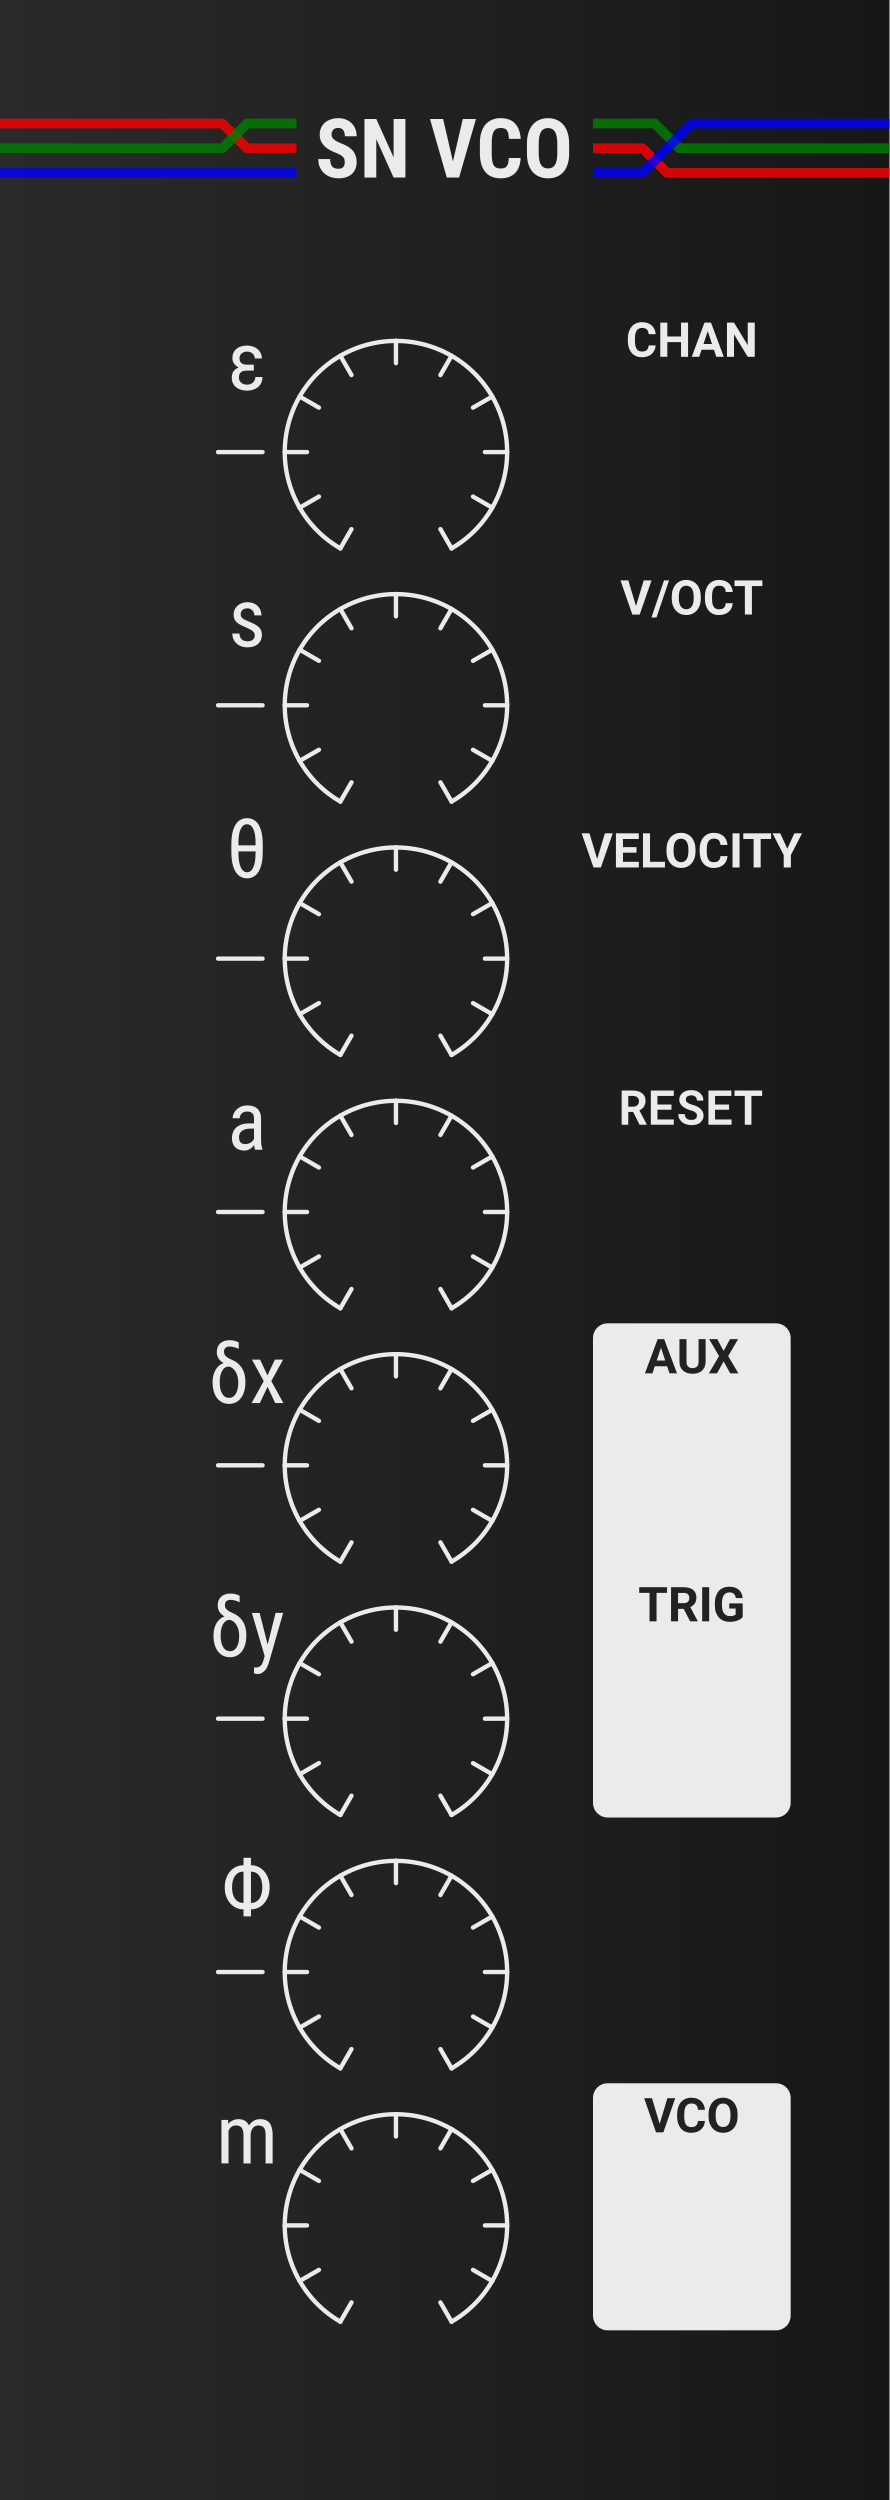
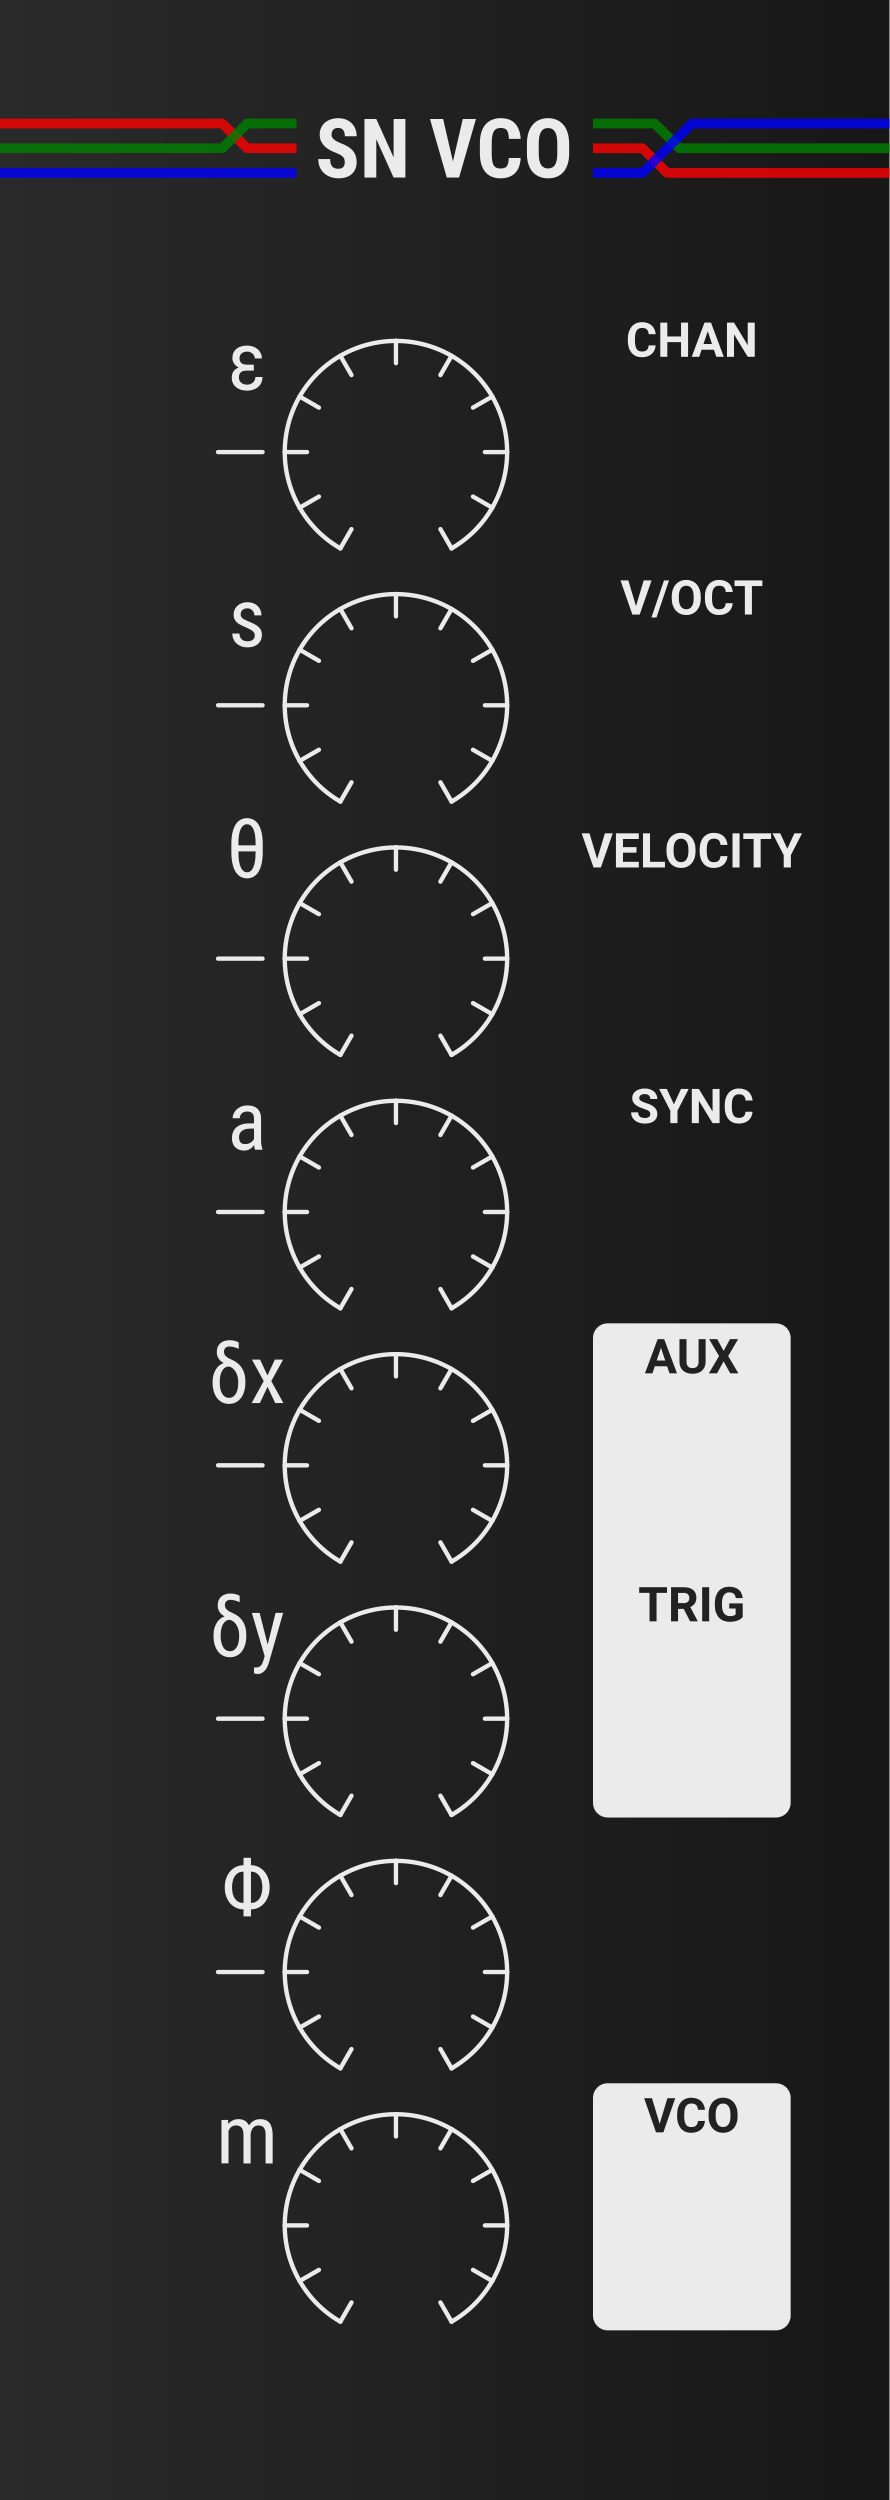
<svg xmlns="http://www.w3.org/2000/svg" version="1.1" width="45.72mm" height="128.5mm" viewBox="0 0 45.72 128.5">
  <defs>
    <linearGradient id="background">
      <stop offset="0%" stop-color="#2a2a2b" />
      <stop offset="100%" stop-color="#171717" />
    </linearGradient>
  </defs>
  <g />
  <g>
    <rect x="0" y="0" width="45.72" height="128.5" fill="url(#background)" />
  </g>
  <g transform="translate(22.86,7.62)">
    <path fill="#ebebeb" stroke="none" d="m -5.142,0.715 q 0,-0.079 -0.014,-0.141 Q -5.171,0.513 -5.218,0.459 -5.264,0.403 -5.351,0.351 -5.435,0.3 -5.578,0.242 -5.747,0.178 -5.902,0.095 -6.055,0.012 -6.173,-0.099 q -0.116,-0.114 -0.186,-0.26 -0.068,-0.149 -0.068,-0.345 0,-0.188 0.07,-0.343 0.07,-0.157 0.196,-0.267 0.128,-0.11 0.302,-0.169 0.176,-0.062 0.387,-0.062 0.217,0 0.391,0.07 0.176,0.068 0.298,0.192 0.124,0.122 0.19,0.294 0.066,0.169 0.066,0.374 h -0.606 q 0,-0.095 -0.021,-0.174 -0.019,-0.081 -0.062,-0.136 -0.041,-0.058 -0.107,-0.089 -0.066,-0.033 -0.159,-0.033 -0.087,0 -0.151,0.027 -0.062,0.027 -0.103,0.074 -0.041,0.045 -0.062,0.11 -0.021,0.064 -0.021,0.136 0,0.074 0.031,0.134 0.033,0.06 0.091,0.112 0.06,0.052 0.143,0.097 0.085,0.045 0.186,0.089 0.211,0.076 0.368,0.169 0.157,0.093 0.263,0.211 0.105,0.118 0.157,0.267 0.052,0.147 0.052,0.333 0,0.198 -0.066,0.353 -0.064,0.155 -0.186,0.263 -0.12,0.105 -0.291,0.163 -0.172,0.056 -0.387,0.056 -0.194,0 -0.382,-0.058 -0.186,-0.06 -0.333,-0.182 -0.147,-0.122 -0.238,-0.308 -0.089,-0.186 -0.089,-0.442 h 0.61 q 0,0.136 0.027,0.232 0.027,0.095 0.081,0.155 0.056,0.058 0.136,0.085 0.081,0.025 0.188,0.025 0.087,0 0.147,-0.025 0.062,-0.027 0.099,-0.07 0.039,-0.045 0.056,-0.107 0.017,-0.062 0.017,-0.134 z M -2.023,1.505 H -2.63 L -3.519,-0.469 V 1.505 h -0.608 v -3.01 h 0.608 l 0.891,1.976 V -1.505 h 0.606 z M 0.421,0.678 0.927,-1.505 H 1.605 L 0.737,1.505 h -0.633 l -0.862,-3.01 h 0.674 z M 3.902,0.502 Q 3.879,1.017 3.612,1.282 3.346,1.546 2.86,1.546 q -0.25,0 -0.446,-0.083 Q 2.217,1.381 2.083,1.217 1.948,1.054 1.876,0.814 1.806,0.573 1.806,0.258 v -0.513 q 0,-0.314 0.072,-0.556 0.074,-0.242 0.213,-0.405 0.138,-0.163 0.335,-0.246 0.196,-0.085 0.442,-0.085 0.492,0 0.746,0.275 0.256,0.275 0.291,0.79 H 3.296 Q 3.292,-0.643 3.267,-0.75 3.244,-0.86 3.195,-0.924 3.145,-0.988 3.064,-1.015 2.986,-1.042 2.868,-1.042 q -0.122,0 -0.209,0.041 -0.085,0.041 -0.138,0.134 -0.054,0.091 -0.081,0.242 -0.025,0.149 -0.025,0.366 v 0.517 q 0,0.211 0.021,0.36 0.021,0.149 0.072,0.244 0.052,0.093 0.136,0.136 0.085,0.043 0.215,0.043 0.112,0 0.19,-0.023 0.081,-0.025 0.132,-0.085 0.052,-0.06 0.079,-0.165 0.027,-0.105 0.033,-0.267 z m 2.493,-0.232 q 0,0.316 -0.079,0.556 Q 6.237,1.067 6.095,1.226 5.954,1.385 5.754,1.466 q -0.198,0.081 -0.44,0.081 -0.242,0 -0.442,-0.081 Q 4.671,1.385 4.526,1.226 4.383,1.067 4.303,0.827 4.224,0.587 4.224,0.271 V -0.229 q 0,-0.325 0.079,-0.571 0.079,-0.248 0.221,-0.413 0.143,-0.165 0.343,-0.248 0.201,-0.085 0.442,-0.085 0.242,0 0.44,0.085 0.201,0.083 0.343,0.248 0.145,0.165 0.223,0.413 0.079,0.246 0.079,0.571 z M 5.785,-0.234 q 0,-0.215 -0.031,-0.366 -0.031,-0.153 -0.091,-0.25 -0.06,-0.097 -0.149,-0.143 -0.089,-0.045 -0.205,-0.045 -0.118,0 -0.207,0.045 -0.089,0.045 -0.149,0.143 -0.06,0.097 -0.091,0.25 -0.031,0.151 -0.031,0.366 v 0.504 q 0,0.205 0.031,0.351 0.031,0.145 0.091,0.238 0.062,0.093 0.151,0.136 0.091,0.043 0.209,0.043 0.116,0 0.203,-0.043 0.089,-0.043 0.149,-0.136 0.06,-0.093 0.089,-0.238 0.031,-0.147 0.031,-0.351 z" />
  </g>
  <g fill="none" stroke="#ebebeb" stroke-linecap="round" stroke-linejoin="round" stroke-width="1" transform="translate(0.0,1.27)">
    <g transform="translate(20.352,21.968) scale(0.225,0.225)">
      <line x1="-10.160" y1="17.598" x2="-12.700" y2="21.997" />
      <line x1="-17.598" y1="10.160" x2="-21.997" y2="12.700" />
      <line x1="-20.32" y1="0.000" x2="-25.4" y2="0.000" />
      <line x1="-17.598" y1="-10.16" x2="-21.997" y2="-12.7" />
      <line x1="-10.16" y1="-17.598" x2="-12.7" y2="-21.997" />
      <line x1="0.000" y1="-20.32" x2="0.000" y2="-25.4" />
      <line x1="10.160" y1="-17.598" x2="12.7" y2="-21.997" />
      <line x1="17.598" y1="-10.160" x2="21.997" y2="-12.7" />
      <line x1="20.32" y1="0.000" x2="25.4" y2="0.000" />
      <line x1="17.598" y1="10.16" x2="21.997" y2="12.7" />
      <line x1="10.16" y1="17.598" x2="12.7" y2="21.997" />
      <g>
        <path d="M0.000,-25.4 a25.4,25.4,0,0,0,-12.7,47.397" />
        <path d="M0.000,-25.4 a25.4,25.4,0,0,1,12.7,47.397" />
        <circle cx="0.000" cy="0.000" r="25.4" opacity="0.5" stroke="none" />
      </g>
      <line x1="-30.48" y1="0.000" x2="-40.64" y2="0.000" />
    </g>
    <g transform="translate(20.352,34.982) scale(0.225,0.225)">
      <line x1="-10.160" y1="17.598" x2="-12.700" y2="21.997" />
      <line x1="-17.598" y1="10.160" x2="-21.997" y2="12.700" />
      <line x1="-20.32" y1="0.000" x2="-25.4" y2="0.000" />
      <line x1="-17.598" y1="-10.16" x2="-21.997" y2="-12.7" />
      <line x1="-10.16" y1="-17.598" x2="-12.7" y2="-21.997" />
      <line x1="0.000" y1="-20.32" x2="0.000" y2="-25.4" />
      <line x1="10.160" y1="-17.598" x2="12.7" y2="-21.997" />
      <line x1="17.598" y1="-10.160" x2="21.997" y2="-12.7" />
      <line x1="20.32" y1="0.000" x2="25.4" y2="0.000" />
      <line x1="17.598" y1="10.16" x2="21.997" y2="12.7" />
      <line x1="10.16" y1="17.598" x2="12.7" y2="21.997" />
      <g>
        <path d="M0.000,-25.4 a25.4,25.4,0,0,0,-12.7,47.397" />
        <path d="M0.000,-25.4 a25.4,25.4,0,0,1,12.7,47.397" />
        <circle cx="0.000" cy="0.000" r="25.4" opacity="0.5" stroke="none" />
      </g>
      <line x1="-30.48" y1="0.000" x2="-40.64" y2="0.000" />
    </g>
    <g transform="translate(20.352,48.004) scale(0.225,0.225)">
      <line x1="-10.160" y1="17.598" x2="-12.700" y2="21.997" />
      <line x1="-17.598" y1="10.160" x2="-21.997" y2="12.700" />
      <line x1="-20.32" y1="0.000" x2="-25.4" y2="0.000" />
      <line x1="-17.598" y1="-10.16" x2="-21.997" y2="-12.7" />
      <line x1="-10.16" y1="-17.598" x2="-12.7" y2="-21.997" />
      <line x1="0.000" y1="-20.32" x2="0.000" y2="-25.4" />
      <line x1="10.160" y1="-17.598" x2="12.7" y2="-21.997" />
      <line x1="17.598" y1="-10.160" x2="21.997" y2="-12.7" />
      <line x1="20.32" y1="0.000" x2="25.4" y2="0.000" />
      <line x1="17.598" y1="10.16" x2="21.997" y2="12.7" />
      <line x1="10.16" y1="17.598" x2="12.7" y2="21.997" />
      <g>
        <path d="M0.000,-25.4 a25.4,25.4,0,0,0,-12.7,47.397" />
        <path d="M0.000,-25.4 a25.4,25.4,0,0,1,12.7,47.397" />
        <circle cx="0.000" cy="0.000" r="25.4" opacity="0.5" stroke="none" />
      </g>
      <line x1="-30.48" y1="0.000" x2="-40.64" y2="0.000" />
    </g>
    <g transform="translate(20.352,61.026) scale(0.225,0.225)">
      <line x1="-10.160" y1="17.598" x2="-12.700" y2="21.997" />
      <line x1="-17.598" y1="10.160" x2="-21.997" y2="12.700" />
      <line x1="-20.32" y1="0.000" x2="-25.4" y2="0.000" />
      <line x1="-17.598" y1="-10.16" x2="-21.997" y2="-12.7" />
      <line x1="-10.16" y1="-17.598" x2="-12.7" y2="-21.997" />
      <line x1="0.000" y1="-20.32" x2="0.000" y2="-25.4" />
      <line x1="10.160" y1="-17.598" x2="12.7" y2="-21.997" />
      <line x1="17.598" y1="-10.160" x2="21.997" y2="-12.7" />
      <line x1="20.32" y1="0.000" x2="25.4" y2="0.000" />
      <line x1="17.598" y1="10.16" x2="21.997" y2="12.7" />
      <line x1="10.16" y1="17.598" x2="12.7" y2="21.997" />
      <g>
        <path d="M0.000,-25.4 a25.4,25.4,0,0,0,-12.7,47.397" />
        <path d="M0.000,-25.4 a25.4,25.4,0,0,1,12.7,47.397" />
        <circle cx="0.000" cy="0.000" r="25.4" opacity="0.5" stroke="none" />
      </g>
      <line x1="-30.48" y1="0.000" x2="-40.64" y2="0.000" />
    </g>
    <g transform="translate(20.352,74.048) scale(0.225,0.225)">
      <line x1="-10.160" y1="17.598" x2="-12.700" y2="21.997" />
      <line x1="-17.598" y1="10.160" x2="-21.997" y2="12.700" />
      <line x1="-20.32" y1="0.000" x2="-25.4" y2="0.000" />
      <line x1="-17.598" y1="-10.16" x2="-21.997" y2="-12.7" />
      <line x1="-10.16" y1="-17.598" x2="-12.7" y2="-21.997" />
      <line x1="0.000" y1="-20.32" x2="0.000" y2="-25.4" />
      <line x1="10.160" y1="-17.598" x2="12.7" y2="-21.997" />
      <line x1="17.598" y1="-10.160" x2="21.997" y2="-12.7" />
      <line x1="20.32" y1="0.000" x2="25.4" y2="0.000" />
      <line x1="17.598" y1="10.16" x2="21.997" y2="12.7" />
      <line x1="10.16" y1="17.598" x2="12.7" y2="21.997" />
      <g>
        <path d="M0.000,-25.4 a25.4,25.4,0,0,0,-12.7,47.397" />
        <path d="M0.000,-25.4 a25.4,25.4,0,0,1,12.7,47.397" />
        <circle cx="0.000" cy="0.000" r="25.4" opacity="0.5" stroke="none" />
      </g>
      <line x1="-30.48" y1="0.000" x2="-40.64" y2="0.000" />
    </g>
    <g transform="translate(20.352,87.070) scale(0.225,0.225)">
      <line x1="-10.160" y1="17.598" x2="-12.700" y2="21.997" />
      <line x1="-17.598" y1="10.160" x2="-21.997" y2="12.700" />
      <line x1="-20.32" y1="0.000" x2="-25.4" y2="0.000" />
      <line x1="-17.598" y1="-10.16" x2="-21.997" y2="-12.7" />
      <line x1="-10.16" y1="-17.598" x2="-12.7" y2="-21.997" />
      <line x1="0.000" y1="-20.32" x2="0.000" y2="-25.4" />
      <line x1="10.160" y1="-17.598" x2="12.7" y2="-21.997" />
      <line x1="17.598" y1="-10.160" x2="21.997" y2="-12.7" />
      <line x1="20.32" y1="0.000" x2="25.4" y2="0.000" />
      <line x1="17.598" y1="10.16" x2="21.997" y2="12.7" />
      <line x1="10.16" y1="17.598" x2="12.7" y2="21.997" />
      <g>
        <path d="M0.000,-25.4 a25.4,25.4,0,0,0,-12.7,47.397" />
        <path d="M0.000,-25.4 a25.4,25.4,0,0,1,12.7,47.397" />
        <circle cx="0.000" cy="0.000" r="25.4" opacity="0.5" stroke="none" />
      </g>
      <line x1="-30.48" y1="0.000" x2="-40.64" y2="0.000" />
    </g>
    <g transform="translate(20.352,100.093) scale(0.225,0.225)">
      <line x1="-10.160" y1="17.598" x2="-12.700" y2="21.997" />
      <line x1="-17.598" y1="10.160" x2="-21.997" y2="12.700" />
      <line x1="-20.32" y1="0.000" x2="-25.4" y2="0.000" />
      <line x1="-17.598" y1="-10.16" x2="-21.997" y2="-12.7" />
      <line x1="-10.16" y1="-17.598" x2="-12.7" y2="-21.997" />
      <line x1="0.000" y1="-20.32" x2="0.000" y2="-25.4" />
      <line x1="10.160" y1="-17.598" x2="12.7" y2="-21.997" />
      <line x1="17.598" y1="-10.160" x2="21.997" y2="-12.7" />
      <line x1="20.32" y1="0.000" x2="25.4" y2="0.000" />
      <line x1="17.598" y1="10.16" x2="21.997" y2="12.7" />
      <line x1="10.16" y1="17.598" x2="12.7" y2="21.997" />
      <g>
        <path d="M0.000,-25.4 a25.4,25.4,0,0,0,-12.7,47.397" />
        <path d="M0.000,-25.4 a25.4,25.4,0,0,1,12.7,47.397" />
        <circle cx="0.000" cy="0.000" r="25.4" opacity="0.5" stroke="none" />
      </g>
      <line x1="-30.48" y1="0.000" x2="-40.64" y2="0.000" />
    </g>
    <g transform="translate(20.352,113.116) scale(0.225,0.225)">
      <line x1="-10.160" y1="17.598" x2="-12.700" y2="21.997" />
      <line x1="-17.598" y1="10.160" x2="-21.997" y2="12.700" />
      <line x1="-20.32" y1="0.000" x2="-25.4" y2="0.000" />
      <line x1="-17.598" y1="-10.16" x2="-21.997" y2="-12.7" />
      <line x1="-10.16" y1="-17.598" x2="-12.7" y2="-21.997" />
      <line x1="0.000" y1="-20.32" x2="0.000" y2="-25.4" />
      <line x1="10.160" y1="-17.598" x2="12.7" y2="-21.997" />
      <line x1="17.598" y1="-10.160" x2="21.997" y2="-12.7" />
      <line x1="20.32" y1="0.000" x2="25.4" y2="0.000" />
      <line x1="17.598" y1="10.16" x2="21.997" y2="12.7" />
      <line x1="10.16" y1="17.598" x2="12.7" y2="21.997" />
      <g>
        <path d="M0.000,-25.4 a25.4,25.4,0,0,0,-12.7,47.397" />
        <path d="M0.000,-25.4 a25.4,25.4,0,0,1,12.7,47.397" />
        <circle cx="0.000" cy="0.000" r="25.4" opacity="0.5" stroke="none" />
      </g>
    </g>
  </g>
  <g fill="#ebebeb">
    <g transform="translate(12.7,-3.73)">
      <path d="m 21.001,21.483 q -0.01,0.134 -0.06,0.246 -0.051,0.112 -0.14,0.193 -0.089,0.08 -0.217,0.125 -0.127,0.045 -0.289,0.045 -0.169,0 -0.304,-0.058 -0.134,-0.059 -0.228,-0.169 -0.093,-0.11 -0.143,-0.265 -0.049,-0.157 -0.049,-0.351 V 21.134 q 0,-0.194 0.052,-0.351 0.052,-0.157 0.146,-0.266 0.095,-0.11 0.23,-0.169 0.135,-0.059 0.301,-0.059 0.164,0 0.289,0.047 0.127,0.046 0.215,0.129 0.088,0.082 0.137,0.197 0.049,0.113 0.063,0.247 h -0.362 q -0.006,-0.078 -0.028,-0.139 -0.021,-0.06 -0.06,-0.101 -0.04,-0.041 -0.102,-0.061 -0.063,-0.022 -0.152,-0.022 -0.183,0 -0.274,0.134 -0.089,0.133 -0.089,0.412 v 0.118 q 0,0.136 0.019,0.239 0.021,0.102 0.063,0.171 0.043,0.069 0.111,0.104 0.069,0.034 0.165,0.034 0.086,0 0.147,-0.019 0.063,-0.019 0.104,-0.058 0.042,-0.04 0.065,-0.099 0.023,-0.059 0.029,-0.137 z m 1.666,0.585 h -0.362 v -0.752 h -0.705 v 0.752 h -0.362 v -1.756 h 0.362 v 0.711 h 0.705 v -0.711 h 0.362 z m 1.329,-0.362 h -0.634 l -0.121,0.362 h -0.385 l 0.654,-1.756 h 0.335 l 0.657,1.756 h -0.385 z m -0.537,-0.293 h 0.439 l -0.221,-0.657 z m 2.635,0.655 h -0.362 l -0.704,-1.155 v 1.155 h -0.362 v -1.756 h 0.362 l 0.705,1.158 v -1.158 h 0.361 z" />
    </g>
    <g transform="translate(12.7,9.52)">
      <path d="m 19.99,21.633 0.398,-1.32 h 0.403 l -0.611,1.756 h -0.377 L 19.193,20.312 h 0.402 z m 1.053,0.586 h -0.259 l 0.646,-1.906 h 0.259 z m 2.278,-0.989 q 0,0.201 -0.054,0.362 -0.054,0.159 -0.153,0.27 -0.098,0.111 -0.235,0.171 -0.137,0.059 -0.303,0.059 -0.165,0 -0.303,-0.059 -0.137,-0.06 -0.238,-0.171 -0.099,-0.111 -0.154,-0.27 -0.055,-0.16 -0.055,-0.362 v -0.077 q 0,-0.2 0.054,-0.361 0.055,-0.16 0.154,-0.273 0.099,-0.112 0.236,-0.171 0.137,-0.06 0.303,-0.06 0.165,0 0.303,0.06 0.137,0.059 0.236,0.171 0.099,0.112 0.153,0.273 0.055,0.16 0.055,0.361 z m -0.367,-0.08 q 0,-0.276 -0.099,-0.42 -0.099,-0.143 -0.282,-0.143 -0.183,0 -0.282,0.143 -0.099,0.143 -0.099,0.42 v 0.08 q 0,0.137 0.025,0.244 0.027,0.105 0.075,0.177 0.049,0.071 0.121,0.109 0.071,0.036 0.163,0.036 0.183,0 0.281,-0.145 0.098,-0.145 0.098,-0.421 z m 2.008,0.333 q -0.01,0.134 -0.06,0.246 -0.051,0.112 -0.14,0.193 -0.089,0.08 -0.217,0.125 -0.127,0.045 -0.289,0.045 -0.169,0 -0.304,-0.058 -0.134,-0.059 -0.228,-0.169 -0.093,-0.11 -0.143,-0.265 -0.049,-0.157 -0.049,-0.351 V 21.134 q 0,-0.194 0.052,-0.351 0.052,-0.157 0.146,-0.266 0.095,-0.11 0.23,-0.169 0.135,-0.059 0.301,-0.059 0.164,0 0.289,0.047 0.127,0.046 0.215,0.129 0.088,0.082 0.137,0.197 0.049,0.113 0.063,0.247 h -0.362 q -0.006,-0.078 -0.028,-0.139 -0.021,-0.06 -0.06,-0.101 -0.04,-0.041 -0.102,-0.061 -0.063,-0.022 -0.152,-0.022 -0.183,0 -0.274,0.134 -0.089,0.133 -0.089,0.412 v 0.118 q 0,0.136 0.019,0.239 0.021,0.102 0.063,0.171 0.043,0.069 0.111,0.104 0.069,0.034 0.165,0.034 0.086,0 0.147,-0.019 0.063,-0.019 0.104,-0.058 0.042,-0.04 0.065,-0.099 0.023,-0.059 0.029,-0.137 z m 1.524,-0.878 h -0.538 v 1.463 h -0.362 v -1.463 h -0.531 v -0.293 h 1.43 z" />
    </g>
    <g transform="translate(12.7,22.52)">
      <path d="m 17.994,21.633 0.398,-1.32 h 0.403 l -0.611,1.756 h -0.377 l -0.609,-1.756 h 0.402 z m 2.022,-0.326 h -0.695 v 0.47 h 0.815 v 0.291 h -1.177 v -1.756 h 1.174 v 0.293 h -0.813 v 0.418 h 0.695 z m 0.695,0.47 h 0.768 v 0.291 h -1.13 v -1.756 h 0.362 z m 2.34,-0.547 q 0,0.201 -0.054,0.362 -0.054,0.159 -0.153,0.27 -0.098,0.111 -0.235,0.171 -0.137,0.059 -0.303,0.059 -0.165,0 -0.303,-0.059 -0.137,-0.06 -0.238,-0.171 -0.099,-0.111 -0.154,-0.27 -0.055,-0.16 -0.055,-0.362 v -0.077 q 0,-0.2 0.054,-0.361 0.055,-0.16 0.154,-0.273 0.099,-0.112 0.236,-0.171 0.137,-0.06 0.303,-0.06 0.165,0 0.303,0.06 0.137,0.059 0.236,0.171 0.099,0.112 0.153,0.273 0.055,0.16 0.055,0.361 z m -0.367,-0.08 q 0,-0.276 -0.099,-0.42 -0.099,-0.143 -0.282,-0.143 -0.183,0 -0.282,0.143 -0.099,0.143 -0.099,0.42 v 0.08 q 0,0.137 0.025,0.244 0.027,0.105 0.075,0.177 0.049,0.071 0.121,0.109 0.071,0.036 0.163,0.036 0.183,0 0.281,-0.145 0.098,-0.145 0.098,-0.421 z m 2.008,0.333 q -0.01,0.134 -0.06,0.246 -0.051,0.112 -0.14,0.193 -0.089,0.08 -0.217,0.125 -0.127,0.045 -0.289,0.045 -0.169,0 -0.304,-0.058 -0.134,-0.059 -0.228,-0.169 -0.093,-0.11 -0.143,-0.265 -0.049,-0.157 -0.049,-0.351 V 21.134 q 0,-0.194 0.052,-0.351 0.052,-0.157 0.146,-0.266 0.095,-0.11 0.23,-0.169 0.135,-0.059 0.301,-0.059 0.164,0 0.289,0.047 0.127,0.046 0.215,0.129 0.088,0.082 0.137,0.197 0.049,0.113 0.063,0.247 h -0.362 q -0.006,-0.078 -0.028,-0.139 -0.021,-0.06 -0.06,-0.101 -0.04,-0.041 -0.102,-0.061 -0.063,-0.022 -0.152,-0.022 -0.183,0 -0.274,0.134 -0.089,0.133 -0.089,0.412 v 0.118 q 0,0.136 0.019,0.239 0.021,0.102 0.063,0.171 0.043,0.069 0.111,0.104 0.069,0.034 0.165,0.034 0.086,0 0.147,-0.019 0.063,-0.019 0.104,-0.058 0.042,-0.04 0.065,-0.099 0.023,-0.059 0.029,-0.137 z m 0.622,0.585 h -0.362 v -1.756 h 0.362 z m 1.622,-1.463 h -0.538 v 1.463 h -0.362 v -1.463 h -0.531 v -0.293 h 1.43 z m 0.831,0.498 0.365,-0.791 h 0.395 l -0.576,1.119 v 0.637 h -0.368 v -0.637 l -0.576,-1.119 h 0.397 z" />
    </g>
-     <g transform="translate(31.793,57.812)">
-       <path d="M0.5,-0.66l0.25,0l0.33,0.66l0.37,0l0,-0.02l-0.38,-0.72q0.07,-0.03,0.13,-0.08q0.06,-0.04,0.1,-0.1l0,0q0.04,-0.06,0.06,-0.14q0.03,-0.07,0.03,-0.17l0,0q0,-0.13,-0.05,-0.23q-0.04,-0.09,-0.13,-0.16l0,0q-0.08,-0.07,-0.2,-0.1q-0.12,-0.04,-0.26,-0.04l0,0l-0.59,0l0,1.76l0.34,0l0,-0.66zm0.25,-0.27l-0.25,0l0,-0.55l0.25,0q0.07,0,0.12,0.02q0.05,0.01,0.09,0.04l0,0q0.04,0.04,0.07,0.09q0.02,0.06,0.02,0.13l0,0q0,0.05,-0.02,0.1q-0.02,0.05,-0.05,0.08l0,0q-0.03,0.04,-0.09,0.07q-0.06,0.02,-0.14,0.02l0,0zm1.25,0.16l0.72,0l0,-0.27l-0.72,0l0,-0.44l0.84,0l0,-0.28l-1.18,0l0,1.76l1.18,0l0,-0.27l-0.84,0l0,-0.5zm2.03,0.31l0,0q0,0.05,-0.02,0.09q-0.02,0.04,-0.05,0.06l0,0q-0.04,0.03,-0.09,0.05q-0.05,0.01,-0.12,0.01l0,0q-0.08,0,-0.14,-0.01q-0.06,-0.02,-0.11,-0.06l0,0q-0.04,-0.03,-0.07,-0.09q-0.02,-0.06,-0.03,-0.14l0,0l-0.33,0q0,0.14,0.05,0.24q0.06,0.1,0.15,0.18l0,0q0.09,0.07,0.22,0.11q0.13,0.04,0.26,0.04l0,0q0.13,0,0.25,-0.03q0.11,-0.03,0.19,-0.09l0,0q0.08,-0.07,0.13,-0.16q0.05,-0.08,0.05,-0.2l0,0q0,-0.13,-0.06,-0.24q-0.07,-0.1,-0.17,-0.18l0,0q-0.07,-0.04,-0.15,-0.08q-0.08,-0.04,-0.17,-0.06l0,0q-0.09,-0.02,-0.15,-0.05q-0.07,-0.03,-0.12,-0.06l0,0q-0.04,-0.03,-0.07,-0.07q-0.02,-0.04,-0.02,-0.09l0,0q0,-0.05,0.01,-0.09q0.02,-0.04,0.06,-0.07l0,0q0.04,-0.03,0.09,-0.04q0.05,-0.02,0.12,-0.02l0,0q0.07,0,0.13,0.02q0.05,0.02,0.09,0.06l0,0q0.03,0.03,0.05,0.08q0.02,0.05,0.02,0.11l0,0l0.33,0q0,-0.12,-0.04,-0.22q-0.05,-0.1,-0.13,-0.17l0,0q-0.08,-0.07,-0.19,-0.11q-0.12,-0.04,-0.26,-0.04l0,0q-0.13,0,-0.24,0.03q-0.12,0.04,-0.2,0.1l0,0q-0.08,0.07,-0.13,0.16q-0.05,0.09,-0.05,0.2l0,0q0,0.1,0.04,0.18q0.04,0.08,0.11,0.15l0,0q0.07,0.06,0.18,0.12q0.11,0.06,0.25,0.1l0,0q0.1,0.02,0.16,0.05q0.06,0.03,0.1,0.07l0,0q0.04,0.03,0.06,0.07q0.01,0.04,0.01,0.09zm0.93,-0.31l0.72,0l0,-0.27l-0.72,0l0,-0.44l0.84,0l0,-0.28l-1.18,0l0,1.76l1.19,0l0,-0.27l-0.85,0l0,-0.5zm1.87,-0.71l0.55,0l0,-0.28l-1.42,0l0,0.28l0.53,0l0,1.48l0.34,0l0,-1.48z" />
+     <g transform="translate(12.7,35.66)">
+       <path d="m 20.725,21.607 q 0,-0.046 -0.013,-0.082 -0.013,-0.037 -0.052,-0.069 -0.037,-0.031 -0.105,-0.061 -0.066,-0.03 -0.172,-0.064 -0.121,-0.039 -0.228,-0.087 -0.106,-0.048 -0.187,-0.113 -0.08,-0.066 -0.127,-0.152 -0.046,-0.086 -0.046,-0.2 0,-0.11 0.047,-0.2 0.048,-0.092 0.134,-0.156 0.087,-0.064 0.205,-0.099 0.119,-0.036 0.262,-0.036 0.146,0 0.265,0.041 0.119,0.04 0.204,0.112 0.084,0.072 0.13,0.172 0.046,0.099 0.046,0.217 h -0.362 q 0,-0.055 -0.018,-0.102 -0.017,-0.047 -0.053,-0.081 -0.036,-0.034 -0.09,-0.052 -0.054,-0.019 -0.128,-0.019 -0.071,0 -0.124,0.016 -0.052,0.016 -0.087,0.043 -0.034,0.028 -0.052,0.065 -0.017,0.037 -0.017,0.08 0,0.087 0.088,0.146 0.089,0.058 0.26,0.109 0.143,0.045 0.252,0.099 0.11,0.054 0.182,0.123 0.074,0.069 0.111,0.154 0.037,0.086 0.037,0.194 0,0.116 -0.046,0.206 -0.045,0.09 -0.128,0.153 -0.083,0.061 -0.201,0.095 -0.117,0.033 -0.262,0.033 -0.087,0 -0.174,-0.016 -0.087,-0.014 -0.166,-0.046 -0.078,-0.031 -0.146,-0.078 -0.068,-0.047 -0.118,-0.111 -0.049,-0.064 -0.078,-0.145 -0.028,-0.082 -0.028,-0.181 h 0.363 q 0,0.08 0.025,0.135 0.025,0.055 0.07,0.09 0.046,0.034 0.11,0.049 0.064,0.016 0.142,0.016 0.07,0 0.122,-0.014 0.052,-0.016 0.086,-0.042 0.034,-0.027 0.049,-0.063 0.017,-0.037 0.017,-0.08 z m 1.213,-0.504 0.365,-0.791 h 0.395 l -0.576,1.119 v 0.637 h -0.368 v -0.637 l -0.576,-1.119 h 0.397 z m 2.349,0.965 h -0.362 l -0.704,-1.155 v 1.155 h -0.362 v -1.756 h 0.362 l 0.705,1.158 v -1.158 h 0.361 z m 1.694,-0.585 q -0.01,0.134 -0.06,0.246 -0.051,0.112 -0.14,0.193 -0.089,0.08 -0.217,0.125 -0.127,0.045 -0.289,0.045 -0.169,0 -0.304,-0.058 -0.134,-0.059 -0.228,-0.169 -0.093,-0.11 -0.143,-0.265 -0.049,-0.157 -0.049,-0.351 V 21.134 q 0,-0.194 0.052,-0.351 0.052,-0.157 0.146,-0.266 0.095,-0.11 0.23,-0.169 0.135,-0.059 0.301,-0.059 0.164,0 0.289,0.047 0.127,0.046 0.215,0.129 0.088,0.082 0.137,0.197 0.049,0.113 0.063,0.247 h -0.362 q -0.006,-0.078 -0.028,-0.139 -0.021,-0.06 -0.06,-0.101 -0.04,-0.041 -0.102,-0.061 -0.063,-0.022 -0.152,-0.022 -0.183,0 -0.274,0.134 -0.089,0.133 -0.089,0.412 v 0.118 q 0,0.136 0.019,0.239 0.021,0.102 0.063,0.171 0.043,0.069 0.111,0.104 0.069,0.034 0.165,0.034 0.086,0 0.147,-0.019 0.063,-0.019 0.104,-0.058 0.042,-0.04 0.065,-0.099 0.023,-0.059 0.029,-0.137 z" />
    </g>
  </g>
  <g>
    <g fill="#ebebeb">
      <g transform="translate(35.56,88.34)">
        <rect x="-5.08" y="-20.32" width="10.16" height="25.4" rx="0.75" />
      </g>
      <g transform="translate(35.56,127.399)">
        <rect x="-5.08" y="-20.32" width="10.16" height="12.7" rx="0.75" />
      </g>
    </g>
    <g fill="#222222">
      <g transform="translate(12.7,48.52)">
        <path d="M 21.59,21.706 H 20.956 L 20.835,22.068 H 20.451 L 21.104,20.312 h 0.335 l 0.657,1.756 H 21.712 Z M 21.054,21.413 h 0.439 l -0.221,-0.657 z m 2.515,-1.101 v 1.159 q 0,0.152 -0.051,0.269 -0.051,0.116 -0.14,0.194 -0.089,0.078 -0.213,0.118 -0.123,0.04 -0.269,0.04 -0.147,0 -0.271,-0.04 -0.123,-0.04 -0.212,-0.118 -0.089,-0.078 -0.14,-0.194 -0.049,-0.117 -0.049,-0.269 V 20.312 h 0.362 v 1.159 q 0,0.172 0.082,0.252 0.083,0.078 0.229,0.078 0.147,0 0.228,-0.078 0.082,-0.08 0.082,-0.252 V 20.312 Z m 0.925,0.605 0.329,-0.605 h 0.416 l -0.511,0.871 0.525,0.885 h -0.421 l -0.338,-0.615 -0.338,0.615 H 23.735 l 0.525,-0.885 -0.511,-0.871 h 0.416 z" />
      </g>
      <g transform="translate(12.7,61.27)">
        <path d="m 21.585,20.605 h -0.538 v 1.463 H 20.686 V 20.605 H 20.155 V 20.312 h 1.43 z m 0.856,0.82 h -0.288 v 0.643 H 21.792 V 20.312 h 0.652 q 0.152,0 0.273,0.035 0.121,0.034 0.204,0.101 0.083,0.066 0.128,0.165 0.045,0.099 0.045,0.229 0,0.096 -0.022,0.174 -0.022,0.076 -0.063,0.136 -0.041,0.059 -0.099,0.104 -0.058,0.045 -0.13,0.077 l 0.38,0.717 v 0.017 h -0.388 z m -0.288,-0.293 h 0.292 q 0.071,0 0.124,-0.018 0.054,-0.019 0.089,-0.053 0.036,-0.035 0.054,-0.082 0.018,-0.048 0.018,-0.107 0,-0.124 -0.071,-0.195 -0.07,-0.071 -0.216,-0.071 h -0.291 z m 1.599,0.936 H 23.391 V 20.312 h 0.362 z m 1.724,-0.222 q -0.031,0.037 -0.086,0.081 -0.054,0.042 -0.136,0.08 -0.082,0.036 -0.194,0.061 -0.111,0.024 -0.256,0.024 -0.17,0 -0.311,-0.055 -0.14,-0.057 -0.24,-0.165 -0.1,-0.109 -0.156,-0.266 -0.054,-0.158 -0.054,-0.362 v -0.104 q 0,-0.204 0.052,-0.362 0.053,-0.159 0.148,-0.268 0.096,-0.109 0.233,-0.165 0.136,-0.057 0.303,-0.057 0.171,0 0.295,0.043 0.125,0.042 0.209,0.119 0.084,0.077 0.131,0.184 0.047,0.107 0.061,0.235 h -0.352 q -0.011,-0.066 -0.034,-0.119 -0.023,-0.054 -0.063,-0.092 -0.04,-0.039 -0.099,-0.059 -0.058,-0.021 -0.139,-0.021 -0.186,0 -0.282,0.141 -0.096,0.14 -0.096,0.416 v 0.106 q 0,0.276 0.105,0.417 0.105,0.141 0.307,0.141 0.065,0 0.113,-0.008 0.048,-0.008 0.082,-0.021 0.035,-0.013 0.058,-0.028 0.023,-0.016 0.037,-0.03 v -0.303 h -0.329 v -0.266 h 0.691 z" />
      </g>
      <g transform="translate(12.7,87.534)">
        <path d="m 21.206,21.633 0.398,-1.32 h 0.403 l -0.611,1.756 h -0.377 l -0.609,-1.756 h 0.402 z m 2.328,-0.15 q -0.01,0.134 -0.06,0.246 -0.051,0.112 -0.14,0.193 -0.089,0.08 -0.217,0.125 -0.127,0.045 -0.289,0.045 -0.169,0 -0.304,-0.058 -0.134,-0.059 -0.228,-0.169 -0.093,-0.11 -0.143,-0.265 -0.049,-0.157 -0.049,-0.351 V 21.134 q 0,-0.194 0.052,-0.351 0.052,-0.157 0.146,-0.266 0.095,-0.11 0.23,-0.169 0.135,-0.059 0.301,-0.059 0.164,0 0.289,0.047 0.127,0.046 0.215,0.129 0.088,0.082 0.137,0.197 0.049,0.113 0.063,0.247 H 23.175 q -0.006,-0.078 -0.028,-0.139 -0.021,-0.06 -0.06,-0.101 -0.04,-0.041 -0.102,-0.061 -0.063,-0.022 -0.152,-0.022 -0.183,0 -0.274,0.134 -0.089,0.133 -0.089,0.412 v 0.118 q 0,0.136 0.019,0.239 0.021,0.102 0.063,0.171 0.043,0.069 0.111,0.104 0.069,0.034 0.165,0.034 0.086,0 0.147,-0.019 0.063,-0.019 0.104,-0.058 0.042,-0.04 0.065,-0.099 0.023,-0.059 0.029,-0.137 z m 1.68,-0.253 q 0,0.201 -0.054,0.362 -0.054,0.159 -0.153,0.27 -0.098,0.111 -0.235,0.171 -0.137,0.059 -0.303,0.059 -0.165,0 -0.303,-0.059 -0.137,-0.06 -0.238,-0.171 -0.099,-0.111 -0.154,-0.27 -0.055,-0.16 -0.055,-0.362 v -0.077 q 0,-0.2 0.054,-0.361 0.055,-0.16 0.154,-0.273 0.099,-0.112 0.236,-0.171 0.137,-0.06 0.303,-0.06 0.165,0 0.303,0.06 0.137,0.059 0.236,0.171 0.099,0.112 0.153,0.273 0.055,0.16 0.055,0.361 z m -0.367,-0.08 q 0,-0.276 -0.099,-0.42 -0.099,-0.143 -0.282,-0.143 -0.183,0 -0.282,0.143 -0.099,0.143 -0.099,0.42 v 0.08 q 0,0.137 0.025,0.244 0.027,0.105 0.075,0.177 0.049,0.071 0.121,0.109 0.071,0.036 0.163,0.036 0.183,0 0.281,-0.145 0.098,-0.145 0.098,-0.421 z" />
      </g>
    </g>
  </g>
  <g fill="#ebebeb" stroke="none">
    <g transform="translate(-10.16,19.05)">
      <path d="m 22.837,0 q -0.198,0 -0.298,0.087 -0.099,0.085 -0.099,0.273 0,0.072 0.027,0.138 0.029,0.066 0.083,0.116 0.054,0.05 0.132,0.079 0.079,0.029 0.18,0.029 0.095,0 0.174,-0.033 0.079,-0.033 0.134,-0.087 0.056,-0.054 0.085,-0.124 0.031,-0.072 0.031,-0.151 h 0.364 q 0,0.184 -0.068,0.316 -0.068,0.132 -0.18,0.219 -0.112,0.085 -0.254,0.126 -0.141,0.041 -0.285,0.041 -0.172,0 -0.318,-0.045 -0.145,-0.045 -0.25,-0.13 -0.105,-0.087 -0.165,-0.211 -0.058,-0.124 -0.058,-0.283 0,-0.194 0.091,-0.325 0.093,-0.13 0.267,-0.196 -0.153,-0.074 -0.24,-0.201 -0.085,-0.126 -0.085,-0.277 0,-0.157 0.054,-0.279 0.054,-0.122 0.153,-0.203 0.099,-0.083 0.24,-0.124 0.141,-0.043 0.312,-0.043 0.155,0 0.291,0.048 0.138,0.045 0.242,0.132 0.103,0.085 0.163,0.209 0.06,0.122 0.06,0.275 h -0.364 q 0,-0.074 -0.031,-0.138 -0.029,-0.064 -0.083,-0.112 -0.052,-0.05 -0.124,-0.076 -0.072,-0.027 -0.155,-0.027 -0.101,0 -0.176,0.029 -0.074,0.029 -0.122,0.076 -0.048,0.048 -0.072,0.11 -0.023,0.06 -0.023,0.126 0,0.072 0.021,0.134 0.021,0.06 0.064,0.103 0.045,0.043 0.114,0.068 0.07,0.025 0.169,0.025 h 0.368 v 0.306 z" />
    </g>
    <g transform="translate(-10.16,32.244)">
      <path d="m 23.256,0.415 q 0,-0.062 -0.023,-0.112 -0.023,-0.052 -0.074,-0.097 -0.052,-0.048 -0.134,-0.093 -0.081,-0.045 -0.201,-0.099 -0.155,-0.064 -0.279,-0.126 -0.122,-0.062 -0.207,-0.136 -0.083,-0.076 -0.128,-0.174 -0.043,-0.099 -0.043,-0.234 0,-0.132 0.05,-0.248 0.052,-0.116 0.145,-0.201 0.093,-0.087 0.223,-0.136 0.13,-0.05 0.291,-0.05 0.169,0 0.304,0.052 0.134,0.052 0.227,0.145 0.093,0.091 0.143,0.215 0.05,0.124 0.05,0.267 h -0.364 q 0,-0.068 -0.025,-0.132 -0.023,-0.066 -0.07,-0.118 -0.045,-0.052 -0.112,-0.083 -0.066,-0.031 -0.153,-0.031 -0.093,0 -0.159,0.027 -0.064,0.025 -0.105,0.068 -0.041,0.041 -0.062,0.097 -0.019,0.056 -0.019,0.116 0,0.062 0.017,0.107 0.019,0.043 0.062,0.083 0.043,0.039 0.118,0.079 0.076,0.039 0.194,0.091 0.169,0.066 0.3,0.134 0.132,0.066 0.221,0.147 0.089,0.079 0.134,0.18 0.045,0.101 0.045,0.236 0,0.147 -0.054,0.267 -0.052,0.118 -0.149,0.203 -0.097,0.083 -0.234,0.128 -0.136,0.043 -0.302,0.043 -0.19,0 -0.337,-0.058 -0.147,-0.06 -0.246,-0.157 -0.099,-0.099 -0.151,-0.227 -0.05,-0.128 -0.05,-0.267 h 0.368 q 0.004,0.118 0.043,0.194 0.039,0.076 0.097,0.122 0.06,0.045 0.132,0.064 0.072,0.017 0.143,0.017 0.182,0 0.277,-0.081 0.095,-0.083 0.095,-0.221 z" />
    </g>
    <g transform="translate(-10.16,23.037)">
      <path d="m 23.665,20.745 q 0,0.349 -0.058,0.606 -0.056,0.256 -0.161,0.426 -0.105,0.167 -0.254,0.25 -0.149,0.083 -0.333,0.083 -0.182,0 -0.331,-0.083 -0.149,-0.083 -0.256,-0.25 -0.105,-0.169 -0.163,-0.426 -0.058,-0.256 -0.058,-0.606 V 20.363 q 0,-0.347 0.058,-0.602 0.058,-0.254 0.163,-0.42 0.105,-0.165 0.254,-0.244 0.149,-0.081 0.331,-0.081 0.184,0 0.333,0.081 0.149,0.079 0.254,0.244 0.105,0.165 0.163,0.42 0.058,0.254 0.058,0.602 z m -1.249,-0.333 h 0.881 v -0.114 q 0,-0.469 -0.114,-0.717 -0.112,-0.25 -0.327,-0.25 -0.213,0 -0.327,0.25 -0.114,0.248 -0.114,0.717 z m 0.881,0.314 h -0.881 v 0.081 q 0,0.234 0.029,0.418 0.031,0.182 0.087,0.31 0.056,0.128 0.138,0.196 0.083,0.066 0.188,0.066 0.107,0 0.19,-0.066 0.083,-0.068 0.136,-0.196 0.056,-0.128 0.083,-0.31 0.029,-0.184 0.029,-0.418 z" />
    </g>
    <g transform="translate(-10.16,58.108)">
      <path d="m 23.27,0.988 q -0.019,-0.041 -0.031,-0.105 -0.01,-0.066 -0.017,-0.138 -0.039,0.058 -0.091,0.11 -0.05,0.052 -0.114,0.091 -0.062,0.039 -0.136,0.062 -0.072,0.023 -0.155,0.023 -0.147,0 -0.267,-0.041 -0.118,-0.041 -0.203,-0.124 -0.085,-0.083 -0.13,-0.203 -0.045,-0.122 -0.045,-0.283 0,-0.161 0.056,-0.298 0.056,-0.136 0.165,-0.236 0.11,-0.099 0.275,-0.155 0.165,-0.058 0.384,-0.058 h 0.254 v -0.238 q 0,-0.201 -0.089,-0.285 -0.089,-0.085 -0.271,-0.085 -0.089,0 -0.159,0.029 -0.068,0.027 -0.116,0.074 -0.048,0.048 -0.072,0.112 -0.025,0.062 -0.025,0.132 h -0.366 q 0,-0.12 0.052,-0.238 0.054,-0.12 0.151,-0.213 0.099,-0.095 0.24,-0.153 0.141,-0.058 0.314,-0.058 0.155,0 0.283,0.037 0.13,0.037 0.223,0.12 0.095,0.083 0.147,0.213 0.052,0.13 0.052,0.318 v 1.102 q 0,0.056 0.004,0.118 0.004,0.062 0.012,0.122 0.01,0.06 0.023,0.116 0.014,0.054 0.031,0.099 v 0.033 z m -0.488,-0.291 q 0.076,0 0.145,-0.023 0.068,-0.023 0.124,-0.058 0.056,-0.037 0.097,-0.083 0.043,-0.048 0.068,-0.097 v -0.533 h -0.192 q -0.132,0 -0.24,0.029 -0.105,0.029 -0.182,0.085 -0.074,0.054 -0.116,0.134 -0.039,0.081 -0.039,0.184 0,0.101 0.021,0.172 0.021,0.068 0.062,0.112 0.041,0.041 0.103,0.06 0.064,0.019 0.149,0.019 z" />
    </g>
    <g transform="translate(-10.16,71.13)">
      <path d="m 21.304,-1.635 q 0,-0.141 0.043,-0.252 0.045,-0.114 0.13,-0.192 0.087,-0.081 0.209,-0.122 0.124,-0.043 0.281,-0.043 0.136,0 0.24,0.029 0.105,0.027 0.223,0.085 l 0.002,0.331 q -0.035,-0.019 -0.089,-0.039 -0.054,-0.023 -0.118,-0.039 -0.062,-0.019 -0.13,-0.031 -0.068,-0.012 -0.136,-0.012 -0.136,0 -0.213,0.074 -0.074,0.074 -0.074,0.203 0,0.043 0.014,0.091 0.014,0.048 0.054,0.097 0.041,0.05 0.114,0.101 0.072,0.05 0.188,0.099 0.372,0.153 0.552,0.44 0.18,0.287 0.18,0.709 v 0.043 q 0,0.234 -0.058,0.434 -0.056,0.201 -0.163,0.347 -0.107,0.147 -0.265,0.229 -0.155,0.083 -0.356,0.083 -0.203,0 -0.36,-0.083 -0.157,-0.083 -0.265,-0.229 -0.107,-0.147 -0.165,-0.347 -0.056,-0.201 -0.056,-0.434 v -0.043 q 0,-0.184 0.043,-0.343 0.045,-0.161 0.122,-0.287 0.076,-0.126 0.18,-0.211 0.103,-0.085 0.219,-0.118 l -0.002,-0.01 q -0.159,-0.081 -0.252,-0.225 -0.093,-0.145 -0.093,-0.333 z m 0.151,1.571 q 0,0.159 0.027,0.302 0.029,0.143 0.087,0.25 0.058,0.105 0.147,0.169 0.091,0.062 0.217,0.062 0.124,0 0.213,-0.062 0.091,-0.064 0.149,-0.169 0.058,-0.107 0.085,-0.25 0.027,-0.143 0.027,-0.302 v -0.043 q 0,-0.132 -0.033,-0.26 -0.031,-0.13 -0.093,-0.238 -0.06,-0.107 -0.149,-0.184 -0.089,-0.076 -0.201,-0.103 -0.124,0 -0.213,0.064 -0.089,0.064 -0.149,0.172 -0.058,0.107 -0.087,0.25 -0.027,0.143 -0.027,0.3 z m 2.452,-0.368 0.382,-0.816 h 0.424 l -0.608,1.106 0.622,1.131 h -0.42 l -0.395,-0.837 -0.397,0.837 h -0.422 l 0.622,-1.131 -0.606,-1.106 h 0.42 z" />
    </g>
    <g transform="translate(-10.16,84.152)">
      <path d="m 21.351,-1.635 q 0,-0.141 0.043,-0.252 0.045,-0.114 0.13,-0.192 0.087,-0.081 0.209,-0.122 0.124,-0.043 0.281,-0.043 0.136,0 0.24,0.029 0.105,0.027 0.223,0.085 l 0.002,0.331 q -0.035,-0.019 -0.089,-0.039 -0.054,-0.023 -0.118,-0.039 -0.062,-0.019 -0.13,-0.031 -0.068,-0.012 -0.136,-0.012 -0.136,0 -0.213,0.074 -0.074,0.074 -0.074,0.203 0,0.043 0.014,0.091 0.014,0.048 0.054,0.097 0.041,0.05 0.114,0.101 0.072,0.05 0.188,0.099 0.372,0.153 0.552,0.44 0.18,0.287 0.18,0.709 v 0.043 q 0,0.234 -0.058,0.434 -0.056,0.201 -0.163,0.347 -0.107,0.147 -0.265,0.229 -0.155,0.083 -0.356,0.083 -0.203,0 -0.36,-0.083 -0.157,-0.083 -0.265,-0.229 -0.107,-0.147 -0.165,-0.347 -0.056,-0.201 -0.056,-0.434 v -0.043 q 0,-0.184 0.043,-0.343 0.045,-0.161 0.122,-0.287 0.076,-0.126 0.18,-0.211 0.103,-0.085 0.219,-0.118 l -0.002,-0.01 q -0.159,-0.081 -0.252,-0.225 -0.093,-0.145 -0.093,-0.333 z m 0.151,1.571 q 0,0.159 0.027,0.302 0.029,0.143 0.087,0.25 0.058,0.105 0.147,0.169 0.091,0.062 0.217,0.062 0.124,0 0.213,-0.062 0.091,-0.064 0.149,-0.169 0.058,-0.107 0.085,-0.25 0.027,-0.143 0.027,-0.302 v -0.043 q 0,-0.132 -0.033,-0.26 -0.031,-0.13 -0.093,-0.238 -0.06,-0.107 -0.149,-0.184 -0.089,-0.076 -0.201,-0.103 -0.124,0 -0.213,0.064 -0.089,0.064 -0.149,0.172 -0.058,0.107 -0.087,0.25 -0.027,0.143 -0.027,0.3 z m 2.416,0.444 0.407,-1.629 h 0.389 l -0.74,2.582 q -0.025,0.083 -0.07,0.18 -0.043,0.097 -0.112,0.18 -0.068,0.085 -0.165,0.141 -0.095,0.058 -0.221,0.058 -0.021,0 -0.048,-0.004 -0.027,-0.004 -0.054,-0.01 -0.027,-0.004 -0.052,-0.01 -0.023,-0.004 -0.037,-0.008 v -0.31 q 0.012,0.004 0.039,0.006 0.029,0.002 0.041,0.002 0.081,0 0.143,-0.019 0.062,-0.019 0.11,-0.062 0.05,-0.041 0.085,-0.112 0.037,-0.07 0.066,-0.174 l 0.064,-0.221 -0.657,-2.218 h 0.399 z" />
    </g>
    <g transform="translate(-10.16,97.512)">
      <path d="m 23.059,-1.639 h 0.004 q 0.201,0 0.374,0.083 0.176,0.083 0.304,0.232 0.13,0.149 0.205,0.358 0.074,0.209 0.074,0.459 0,0.252 -0.074,0.461 -0.074,0.207 -0.205,0.358 -0.128,0.151 -0.304,0.234 -0.174,0.083 -0.374,0.083 h -0.004 v 0.362 h -0.382 v -0.362 h -0.012 q -0.201,0 -0.374,-0.083 -0.174,-0.083 -0.304,-0.232 -0.128,-0.149 -0.203,-0.356 -0.072,-0.209 -0.072,-0.461 0,-0.25 0.072,-0.459 0.074,-0.209 0.203,-0.36 0.13,-0.151 0.304,-0.234 0.174,-0.083 0.374,-0.083 h 0.012 v -0.382 h 0.382 z m -0.395,0.329 q -0.141,0 -0.248,0.058 -0.107,0.058 -0.18,0.163 -0.072,0.105 -0.112,0.254 -0.037,0.149 -0.037,0.331 0,0.184 0.037,0.333 0.039,0.147 0.112,0.252 0.072,0.103 0.18,0.161 0.107,0.056 0.248,0.056 h 0.012 v -1.608 z m 0.395,0 v 1.608 h 0.008 q 0.138,0 0.246,-0.056 0.107,-0.058 0.18,-0.163 0.074,-0.105 0.112,-0.254 0.039,-0.149 0.039,-0.333 0,-0.182 -0.039,-0.329 -0.037,-0.149 -0.112,-0.254 -0.072,-0.105 -0.18,-0.161 -0.107,-0.058 -0.246,-0.058 z" />
    </g>
    <g transform="translate(-10.16,110.214)">
      <path d="m 21.885,-1.249 0.008,0.207 q 0.097,-0.118 0.229,-0.182 0.134,-0.066 0.31,-0.066 0.169,0 0.306,0.076 0.138,0.076 0.217,0.248 0.095,-0.147 0.24,-0.236 0.147,-0.089 0.347,-0.089 0.151,0 0.269,0.048 0.118,0.045 0.198,0.145 0.081,0.099 0.122,0.252 0.043,0.153 0.043,0.364 v 1.47 H 23.812 v -1.472 q 0,-0.141 -0.027,-0.234 -0.027,-0.093 -0.076,-0.149 -0.05,-0.056 -0.12,-0.076 -0.07,-0.023 -0.157,-0.023 -0.087,0 -0.155,0.035 -0.068,0.035 -0.118,0.097 -0.048,0.062 -0.079,0.145 -0.029,0.083 -0.037,0.178 v 0.01 1.488 h -0.368 v -1.47 q 0,-0.13 -0.027,-0.221 -0.025,-0.093 -0.074,-0.151 -0.05,-0.058 -0.12,-0.085 -0.07,-0.027 -0.157,-0.027 -0.153,0 -0.246,0.076 -0.093,0.074 -0.145,0.201 v 1.676 h -0.364 v -2.237 z" />
    </g>
  </g>
  <g transform="translate(0.0,7.62)" fill="none" stroke-width="0.5" stroke-linejoin="round" stroke-opacity="0.8">
    <path d="M 0,-1.27 l11.43,0.0 l1.27,1.27  l2.54,0" stroke="red" />
    <path d="M 0,0.0   l11.43,0.0 l1.27,-1.27 l2.54,0" stroke="green" />
    <path d="M 0,1.27  l15.24,0" stroke="blue" />
    <path d="M 30.48,-1.27 l3.175,0.0 l1.27,1.27 l10.795,0.0" stroke="green" />
    <path d="M 30.48,0.0   l2.54,0.0 l1.27,1.27  l11.43,0.0" stroke="red" />
    <path d="M 30.48,1.27  l2.54,0.0 l2.54,-2.54 l10.16,0.0" stroke="blue" />
  </g>
</svg>
